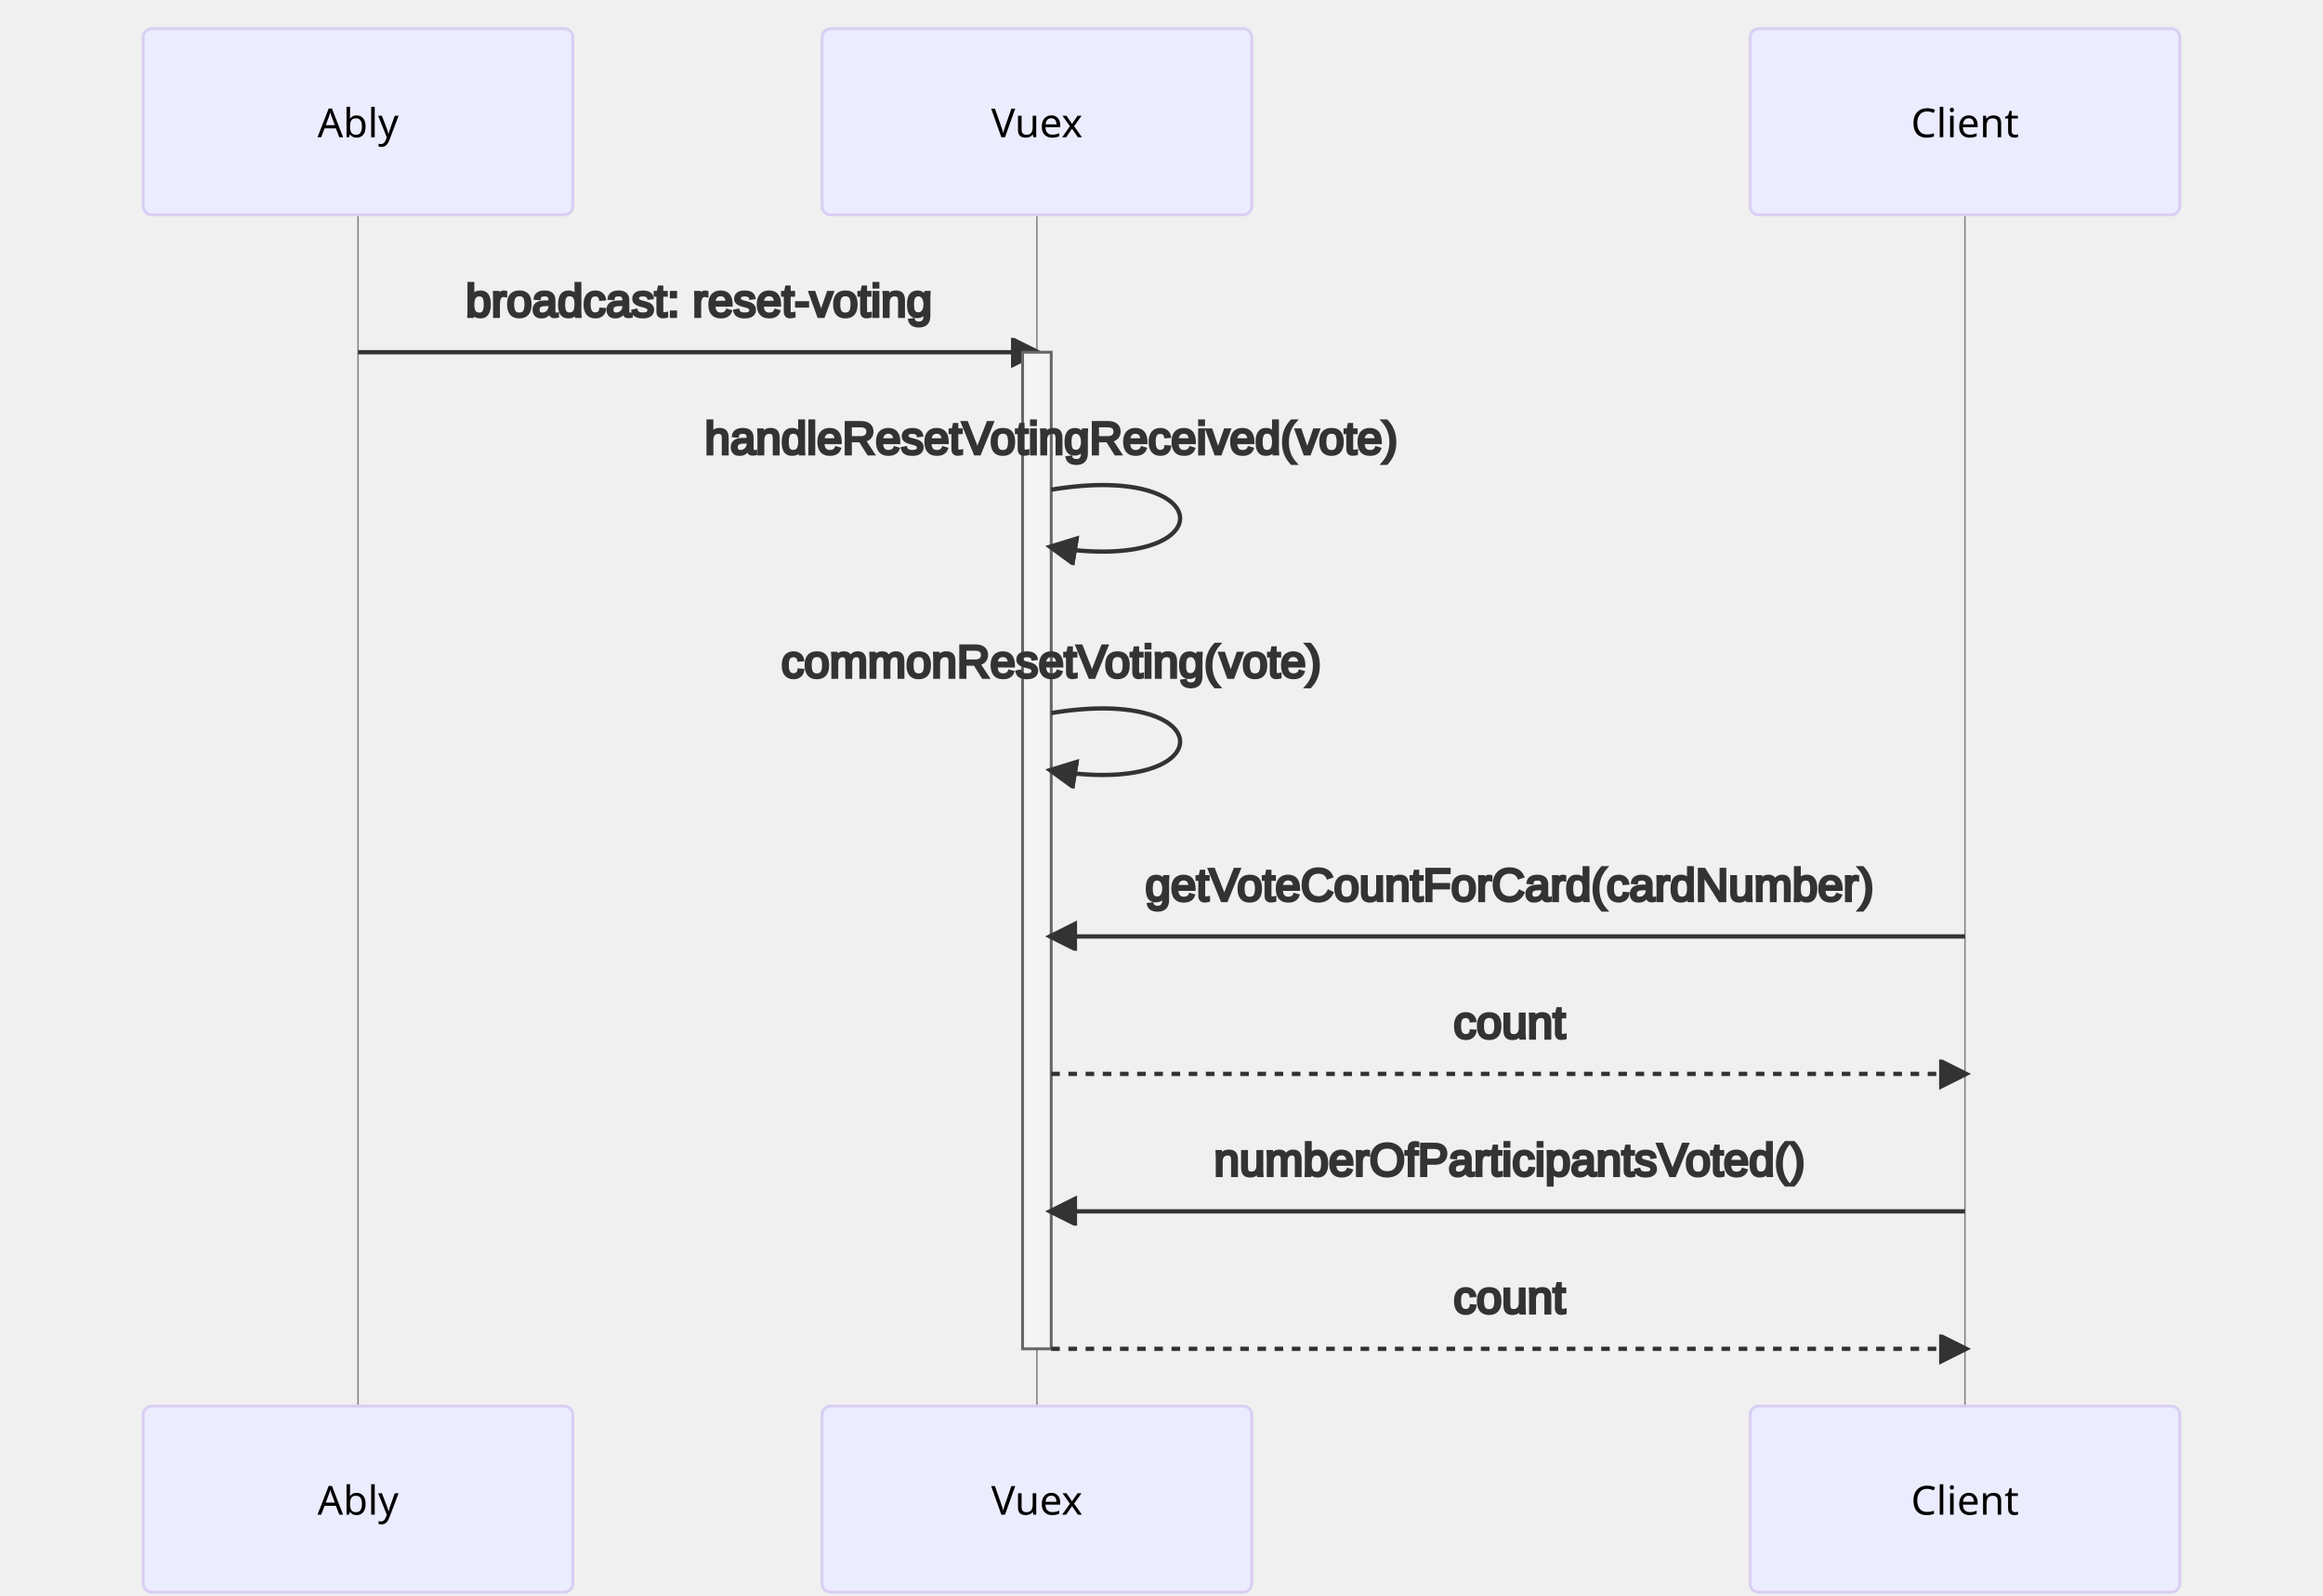
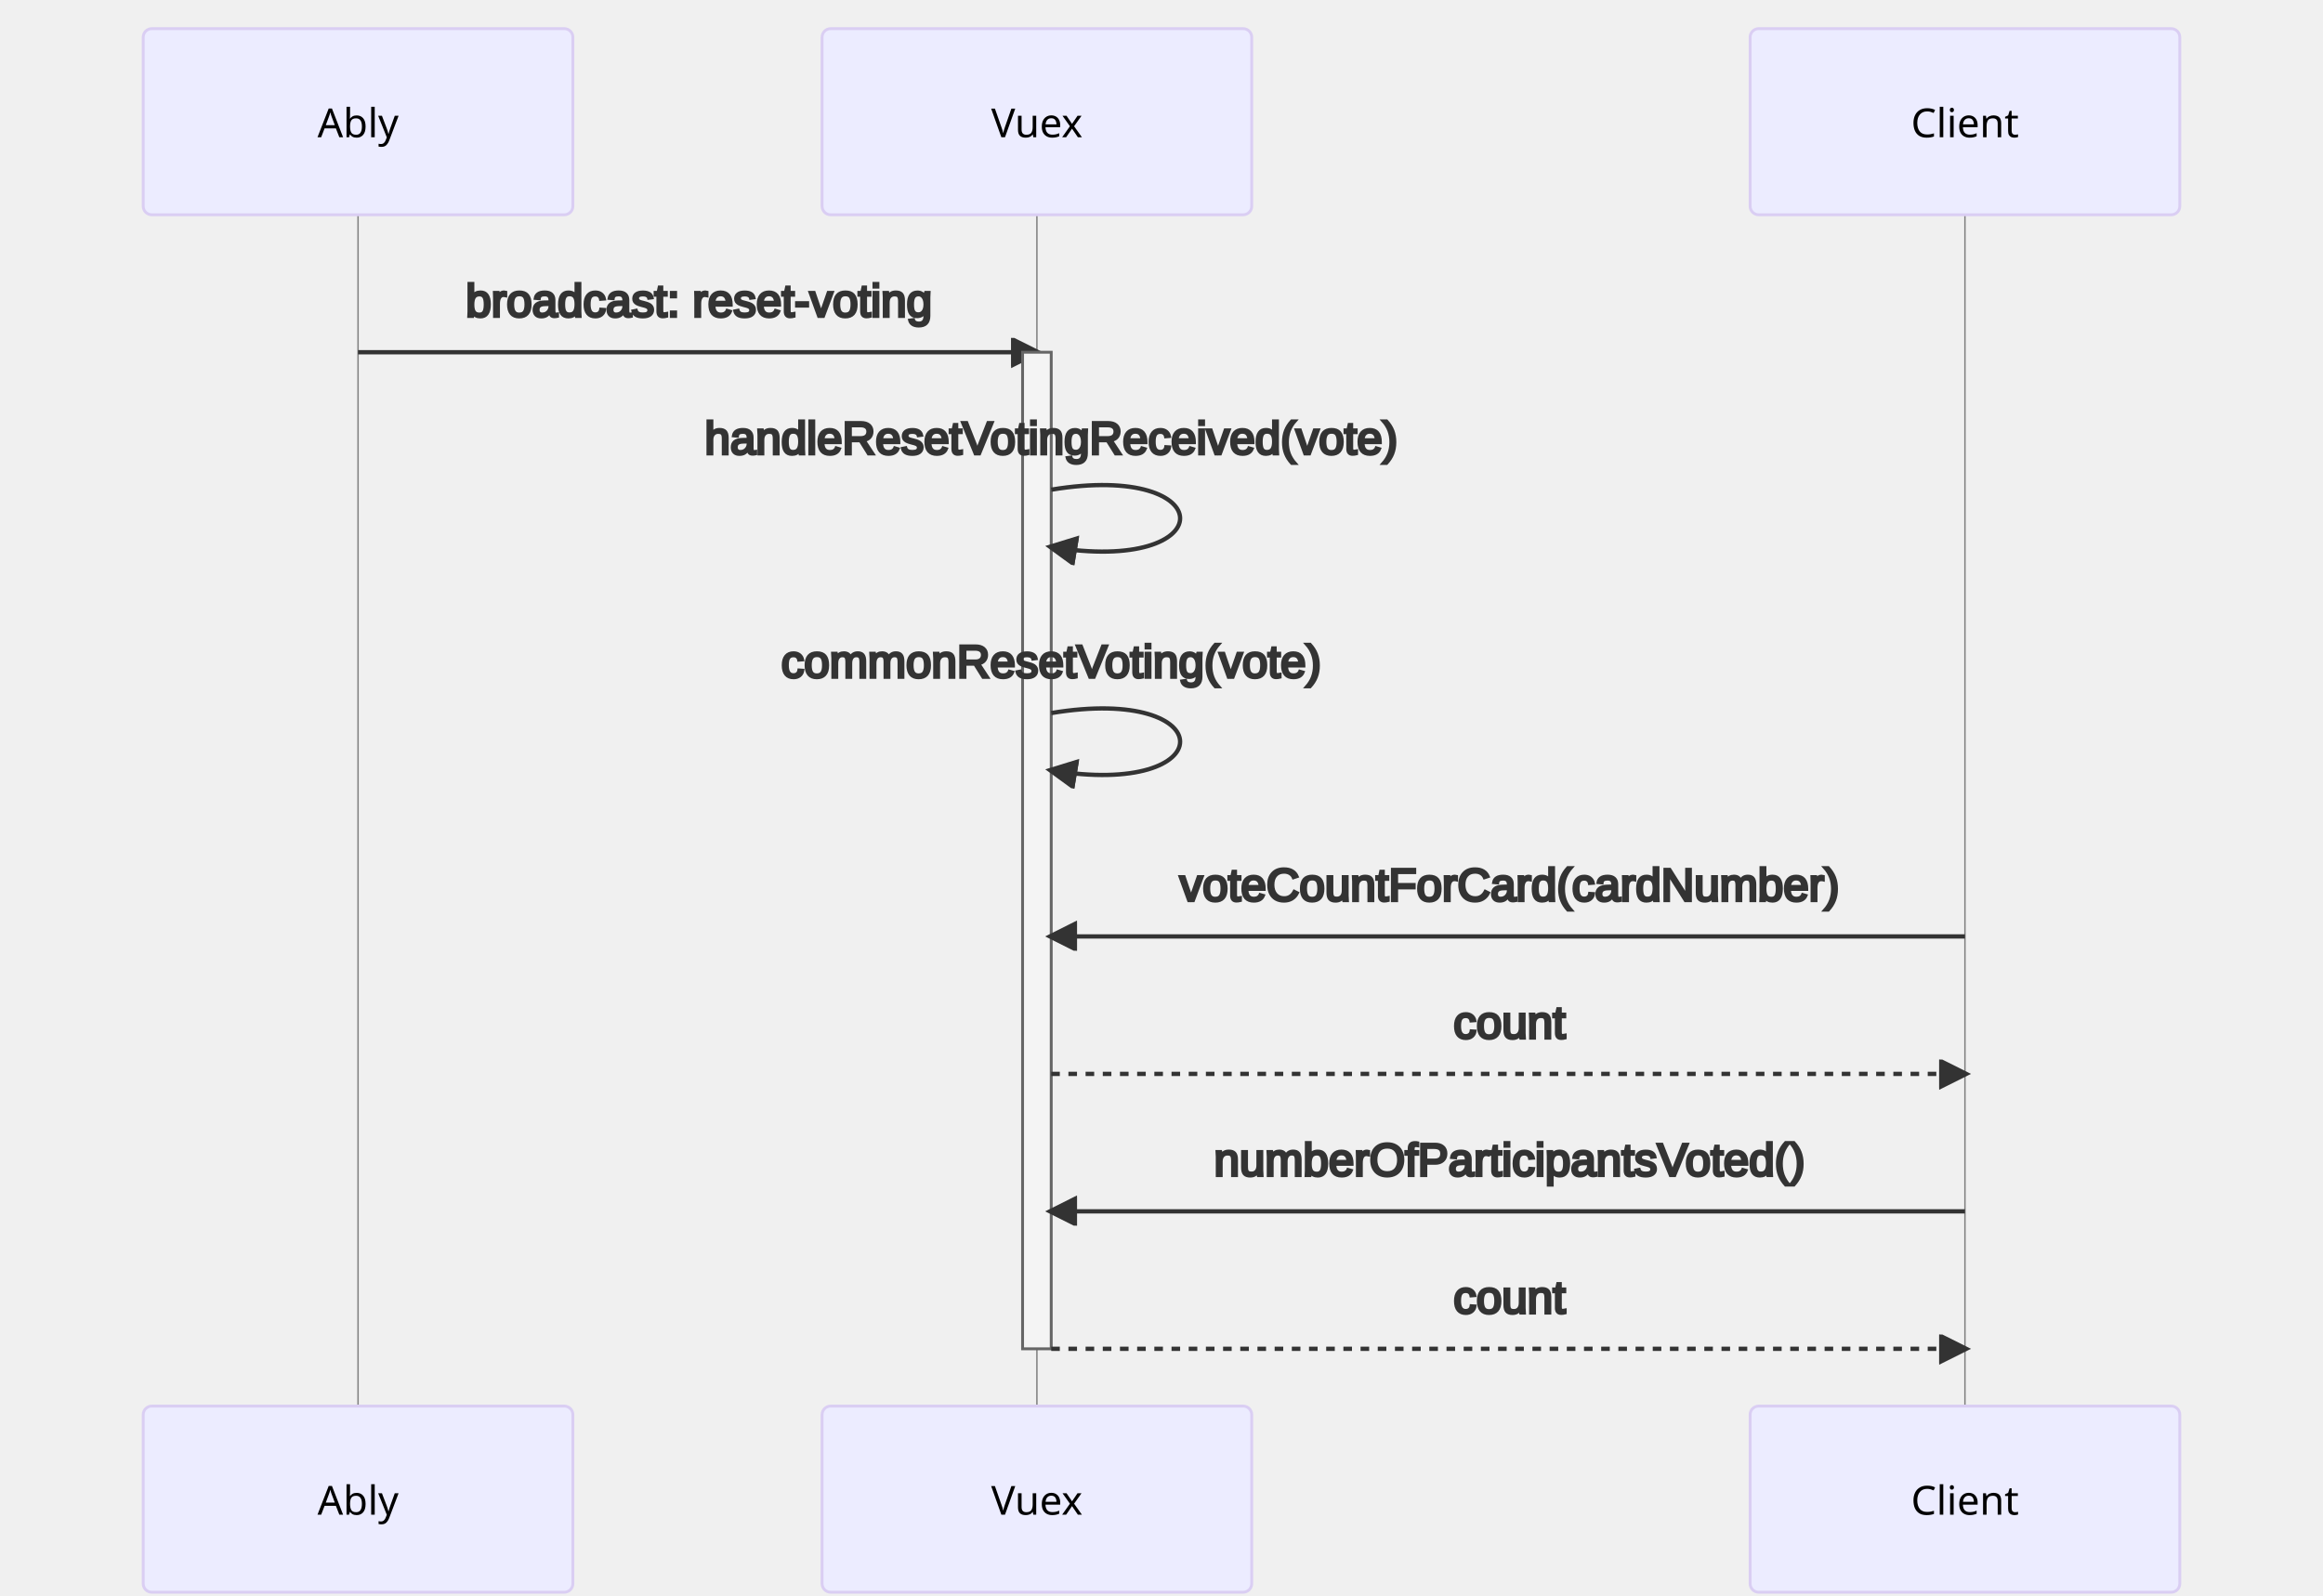
<svg xmlns="http://www.w3.org/2000/svg" id="mermaid-1640101088812" width="100%" height="557" style="max-width: 811px;" viewBox="-50 -10 811 557">
  <style>#mermaid-1640101088812 {font-family:"trebuchet ms",verdana,arial,sans-serif;font-size:16px;fill:#333;}#mermaid-1640101088812 .error-icon{fill:#552222;}#mermaid-1640101088812 .error-text{fill:#552222;stroke:#552222;}#mermaid-1640101088812 .edge-thickness-normal{stroke-width:2px;}#mermaid-1640101088812 .edge-thickness-thick{stroke-width:3.5px;}#mermaid-1640101088812 .edge-pattern-solid{stroke-dasharray:0;}#mermaid-1640101088812 .edge-pattern-dashed{stroke-dasharray:3;}#mermaid-1640101088812 .edge-pattern-dotted{stroke-dasharray:2;}#mermaid-1640101088812 .marker{fill:#333333;stroke:#333333;}#mermaid-1640101088812 .marker.cross{stroke:#333333;}#mermaid-1640101088812 svg{font-family:"trebuchet ms",verdana,arial,sans-serif;font-size:16px;}#mermaid-1640101088812 .actor{stroke:hsl(259.626, 59.777%, 87.902%);fill:#ECECFF;}#mermaid-1640101088812 text.actor&gt;tspan{fill:black;stroke:none;}#mermaid-1640101088812 .actor-line{stroke:grey;}#mermaid-1640101088812 .messageLine0{stroke-width:1.5;stroke-dasharray:none;stroke:#333;}#mermaid-1640101088812 .messageLine1{stroke-width:1.5;stroke-dasharray:2,2;stroke:#333;}#mermaid-1640101088812 #arrowhead path{fill:#333;stroke:#333;}#mermaid-1640101088812 .sequenceNumber{fill:white;}#mermaid-1640101088812 #sequencenumber{fill:#333;}#mermaid-1640101088812 #crosshead path{fill:#333;stroke:#333;}#mermaid-1640101088812 .messageText{fill:#333;stroke:#333;}#mermaid-1640101088812 .labelBox{stroke:hsl(259.626, 59.777%, 87.902%);fill:#ECECFF;}#mermaid-1640101088812 .labelText,#mermaid-1640101088812 .labelText&gt;tspan{fill:black;stroke:none;}#mermaid-1640101088812 .loopText,#mermaid-1640101088812 .loopText&gt;tspan{fill:black;stroke:none;}#mermaid-1640101088812 .loopLine{stroke-width:2px;stroke-dasharray:2,2;stroke:hsl(259.626, 59.777%, 87.902%);fill:hsl(259.626, 59.777%, 87.902%);}#mermaid-1640101088812 .note{stroke:#aaaa33;fill:#fff5ad;}#mermaid-1640101088812 .noteText,#mermaid-1640101088812 .noteText&gt;tspan{fill:black;stroke:none;}#mermaid-1640101088812 .activation0{fill:#f4f4f4;stroke:#666;}#mermaid-1640101088812 .activation1{fill:#f4f4f4;stroke:#666;}#mermaid-1640101088812 .activation2{fill:#f4f4f4;stroke:#666;}#mermaid-1640101088812 :root{--mermaid-font-family:"trebuchet ms",verdana,arial,sans-serif;}</style>
  <g />
  <g>
    <line id="actor81" x1="75" y1="5" x2="75" y2="546" class="actor-line" stroke-width="0.5px" stroke="#999" />
    <rect x="0" y="0" fill="#eaeaea" stroke="#666" width="150" height="65" rx="3" ry="3" class="actor" />
    <text x="75" y="32.5" dominant-baseline="central" alignment-baseline="central" class="actor" style="text-anchor: middle; font-size: 14px; font-weight: 400; font-family: Open-Sans, sans-serif;">
      <tspan x="75" dy="0">Ably</tspan>
    </text>
  </g>
  <g>
    <line id="actor82" x1="312" y1="5" x2="312" y2="546" class="actor-line" stroke-width="0.5px" stroke="#999" />
    <rect x="237" y="0" fill="#eaeaea" stroke="#666" width="150" height="65" rx="3" ry="3" class="actor" />
    <text x="312" y="32.5" dominant-baseline="central" alignment-baseline="central" class="actor" style="text-anchor: middle; font-size: 14px; font-weight: 400; font-family: Open-Sans, sans-serif;">
      <tspan x="312" dy="0">Vuex</tspan>
    </text>
  </g>
  <g>
    <line id="actor83" x1="636" y1="5" x2="636" y2="546" class="actor-line" stroke-width="0.5px" stroke="#999" />
    <rect x="561" y="0" fill="#eaeaea" stroke="#666" width="150" height="65" rx="3" ry="3" class="actor" />
    <text x="636" y="32.5" dominant-baseline="central" alignment-baseline="central" class="actor" style="text-anchor: middle; font-size: 14px; font-weight: 400; font-family: Open-Sans, sans-serif;">
      <tspan x="636" dy="0">Client</tspan>
    </text>
  </g>
  <defs>
    <marker id="arrowhead" refX="9" refY="5" markerUnits="userSpaceOnUse" markerWidth="12" markerHeight="12" orient="auto">
      <path d="M 0 0 L 10 5 L 0 10 z" />
    </marker>
  </defs>
  <defs>
    <marker id="crosshead" markerWidth="15" markerHeight="8" orient="auto" refX="16" refY="4">
      <path fill="black" stroke="#000000" stroke-width="1px" d="M 9,2 V 6 L16,4 Z" style="stroke-dasharray: 0, 0;" />
      <path fill="none" stroke="#000000" stroke-width="1px" d="M 0,1 L 6,7 M 6,1 L 0,7" style="stroke-dasharray: 0, 0;" />
    </marker>
  </defs>
  <defs>
    <marker id="filled-head" refX="18" refY="7" markerWidth="20" markerHeight="28" orient="auto">
      <path d="M 18,7 L9,13 L14,7 L9,1 Z" />
    </marker>
  </defs>
  <defs>
    <marker id="sequencenumber" refX="15" refY="15" markerWidth="60" markerHeight="40" orient="auto">
      <circle cx="15" cy="15" r="6" />
    </marker>
  </defs>
  <text x="194" y="80" text-anchor="middle" dominant-baseline="middle" alignment-baseline="middle" class="messageText" dy="1em" style="font-family: &quot;trebuchet ms&quot;, verdana, arial, sans-serif; font-size: 16px; font-weight: 400;">broadcast: reset-voting</text>
  <line x1="75" y1="113" x2="312" y2="113" class="messageLine0" stroke-width="2" stroke="none" marker-end="url(#arrowhead)" style="fill: none;" />
  <g>
    <rect x="307" y="113" fill="#EDF2AE" stroke="#666" width="10" height="348" rx="0" ry="0" class="activation0" />
  </g>
  <text x="317" y="128" text-anchor="middle" dominant-baseline="middle" alignment-baseline="middle" class="messageText" dy="1em" style="font-family: &quot;trebuchet ms&quot;, verdana, arial, sans-serif; font-size: 16px; font-weight: 400;">handleResetVotingReceived(vote)</text>
  <path d="M 317,161 C 377,151 377,191 317,181" class="messageLine0" stroke-width="2" stroke="none" marker-end="url(#arrowhead)" style="fill: none;" />
  <text x="317" y="206" text-anchor="middle" dominant-baseline="middle" alignment-baseline="middle" class="messageText" dy="1em" style="font-family: &quot;trebuchet ms&quot;, verdana, arial, sans-serif; font-size: 16px; font-weight: 400;">commonResetVoting(vote)</text>
  <path d="M 317,239 C 377,229 377,269 317,259" class="messageLine0" stroke-width="2" stroke="none" marker-end="url(#arrowhead)" style="fill: none;" />
-   <text x="477" y="284" text-anchor="middle" dominant-baseline="middle" alignment-baseline="middle" class="messageText" dy="1em" style="font-family: &quot;trebuchet ms&quot;, verdana, arial, sans-serif; font-size: 16px; font-weight: 400;">getVoteCountForCard(cardNumber)</text>
+   <text x="477" y="284" text-anchor="middle" dominant-baseline="middle" alignment-baseline="middle" class="messageText" dy="1em" style="font-family: &quot;trebuchet ms&quot;, verdana, arial, sans-serif; font-size: 16px; font-weight: 400;">voteCountForCard(cardNumber)</text>
  <line x1="636" y1="317" x2="317" y2="317" class="messageLine0" stroke-width="2" stroke="none" marker-end="url(#arrowhead)" style="fill: none;" />
  <text x="477" y="332" text-anchor="middle" dominant-baseline="middle" alignment-baseline="middle" class="messageText" dy="1em" style="font-family: &quot;trebuchet ms&quot;, verdana, arial, sans-serif; font-size: 16px; font-weight: 400;">count</text>
  <line x1="317" y1="365" x2="636" y2="365" class="messageLine1" stroke-width="2" stroke="none" marker-end="url(#arrowhead)" style="stroke-dasharray: 3, 3; fill: none;" />
  <text x="477" y="380" text-anchor="middle" dominant-baseline="middle" alignment-baseline="middle" class="messageText" dy="1em" style="font-family: &quot;trebuchet ms&quot;, verdana, arial, sans-serif; font-size: 16px; font-weight: 400;">numberOfParticipantsVoted()</text>
  <line x1="636" y1="413" x2="317" y2="413" class="messageLine0" stroke-width="2" stroke="none" marker-end="url(#arrowhead)" style="fill: none;" />
  <text x="477" y="428" text-anchor="middle" dominant-baseline="middle" alignment-baseline="middle" class="messageText" dy="1em" style="font-family: &quot;trebuchet ms&quot;, verdana, arial, sans-serif; font-size: 16px; font-weight: 400;">count</text>
  <line x1="317" y1="461" x2="636" y2="461" class="messageLine1" stroke-width="2" stroke="none" marker-end="url(#arrowhead)" style="stroke-dasharray: 3, 3; fill: none;" />
  <g>
    <rect x="0" y="481" fill="#eaeaea" stroke="#666" width="150" height="65" rx="3" ry="3" class="actor" />
    <text x="75" y="513.5" dominant-baseline="central" alignment-baseline="central" class="actor" style="text-anchor: middle; font-size: 14px; font-weight: 400; font-family: Open-Sans, sans-serif;">
      <tspan x="75" dy="0">Ably</tspan>
    </text>
  </g>
  <g>
    <rect x="237" y="481" fill="#eaeaea" stroke="#666" width="150" height="65" rx="3" ry="3" class="actor" />
    <text x="312" y="513.5" dominant-baseline="central" alignment-baseline="central" class="actor" style="text-anchor: middle; font-size: 14px; font-weight: 400; font-family: Open-Sans, sans-serif;">
      <tspan x="312" dy="0">Vuex</tspan>
    </text>
  </g>
  <g>
    <rect x="561" y="481" fill="#eaeaea" stroke="#666" width="150" height="65" rx="3" ry="3" class="actor" />
    <text x="636" y="513.5" dominant-baseline="central" alignment-baseline="central" class="actor" style="text-anchor: middle; font-size: 14px; font-weight: 400; font-family: Open-Sans, sans-serif;">
      <tspan x="636" dy="0">Client</tspan>
    </text>
  </g>
</svg>
